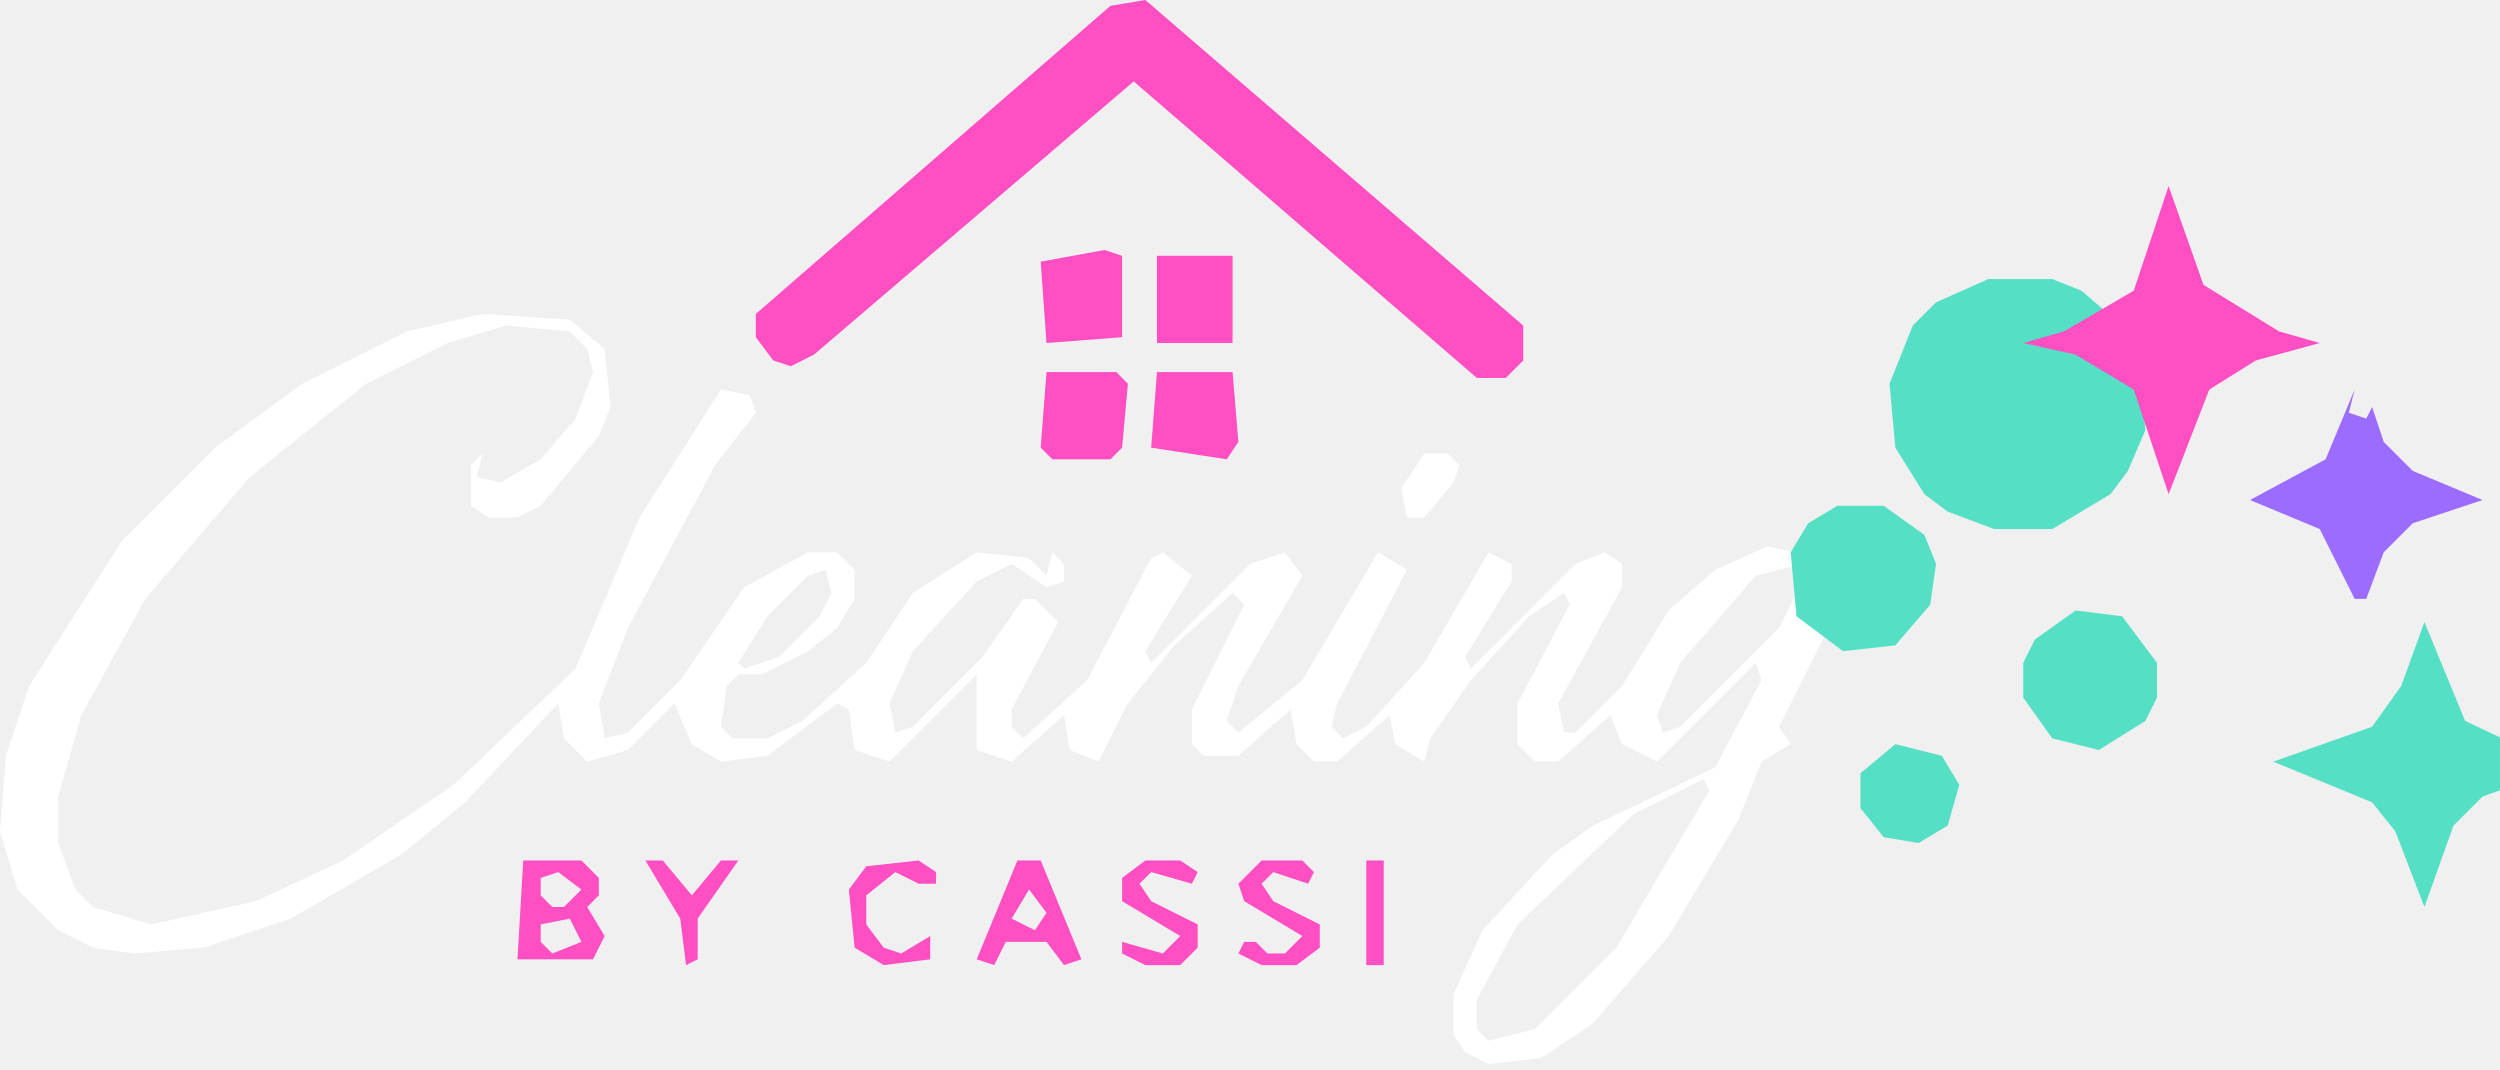
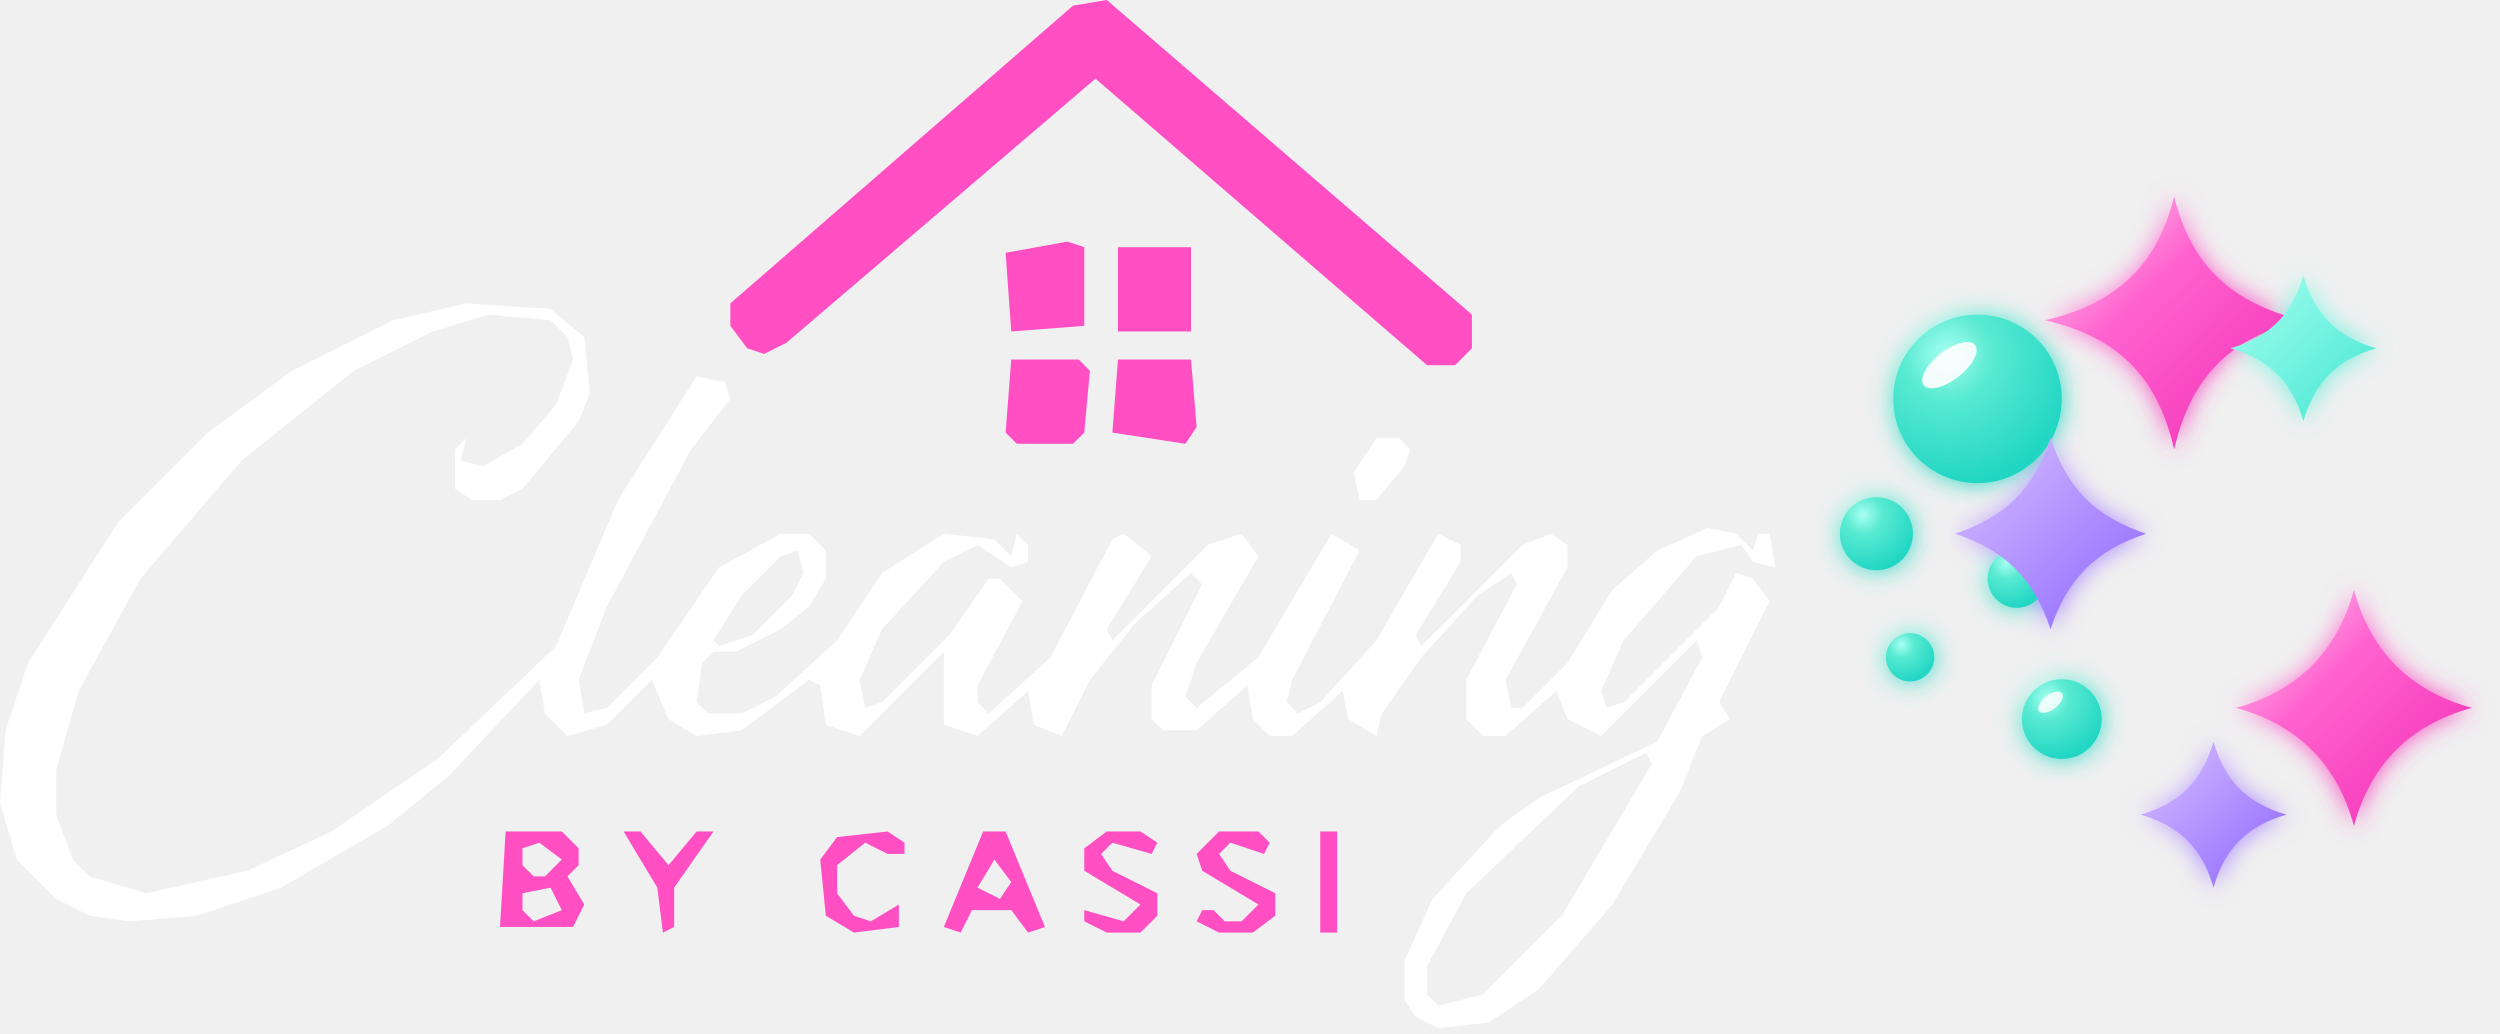
- <svg xmlns="http://www.w3.org/2000/svg" viewBox="0 0 430 184" role="img" aria-labelledby="title">
+ <svg xmlns="http://www.w3.org/2000/svg" viewBox="0 0 445 184" role="img" aria-labelledby="title">
+   <defs>
+     <radialGradient id="bubbleGloss" cx="32%" cy="24%" r="78%">
+       <stop offset="0%" stop-color="#a8fff2" />
+       <stop offset="34%" stop-color="#59ead2" />
+       <stop offset="100%" stop-color="#20d6c3" />
+     </radialGradient>
+     <linearGradient id="pinkSparkle" x1="0" y1="0" x2="1" y2="1">
+       <stop offset="0%" stop-color="#ffd6f4" />
+       <stop offset="38%" stop-color="#ff63cf" />
+       <stop offset="100%" stop-color="#f12bb4" />
+     </linearGradient>
+     <linearGradient id="violetSparkle" x1="0" y1="0" x2="1" y2="1">
+       <stop offset="0%" stop-color="#d9c2ff" />
+       <stop offset="100%" stop-color="#8c63ff" />
+     </linearGradient>
+     <linearGradient id="tealSparkle" x1="0" y1="0" x2="1" y2="1">
+       <stop offset="0%" stop-color="#a7fff2" />
+       <stop offset="100%" stop-color="#42e6d0" />
+     </linearGradient>
+     <filter id="softGlow" x="-40%" y="-40%" width="180%" height="180%">
+       <feGaussianBlur stdDeviation="2.2" result="blur" />
+       <feMerge>
+         <feMergeNode in="blur" />
+         <feMergeNode in="SourceGraphic" />
+       </feMerge>
+     </filter>
+   </defs>
  <g fill-rule="evenodd" clip-rule="evenodd">
    <path d="M 249 78 L 245 78 L 241 84 L 242 89 L 245 89 L 250 83 L 251 80 Z M 0 143 L 3 153 L 10 160 L 16 163 L 23 164 L 35 163 L 50 158 L 69 147 L 80 138 L 96 121 L 97 127 L 101 131 L 108 129 L 116 121 L 119 128 L 124 131 L 132 130 L 144 121 L 146 122 L 147 129 L 153 131 L 168 116 L 168 129 L 174 131 L 183 123 L 184 129 L 189 131 L 194 121 L 202 111 L 212 102 L 214 104 L 205 122 L 205 128 L 207 130 L 213 130 L 222 122 L 223 128 L 226 131 L 230 131 L 239 123 L 240 128 L 245 131 L 246 127 L 253 117 L 263 106 L 269 102 L 270 104 L 261 121 L 261 128 L 264 131 L 268 131 L 277 123 L 279 128 L 285 131 L 302 114 L 303 117 L 295 132 L 274 142 L 267 147 L 255 160 L 250 171 L 250 178 L 252 181 L 256 183 L 265 182 L 274 176 L 287 161 L 299 141 L 303 131 L 308 128 L 306 125 L 315 107 L 312 103 L 309 102 L 306 108 L 289 125 L 286 126 L 285 123 L 289 114 L 302 99 L 310 97 L 312 100 L 316 101 L 315 95 L 313 95 L 312 98 L 309 95 L 304 94 L 295 98 L 287 105 L 279 118 L 271 126 L 269 126 L 268 121 L 279 101 L 279 97 L 276 95 L 271 97 L 253 115 L 252 113 L 260 100 L 260 97 L 256 95 L 245 114 L 235 125 L 231 127 L 229 125 L 230 121 L 242 98 L 237 95 L 224 117 L 213 126 L 211 124 L 213 118 L 224 99 L 221 95 L 215 97 L 198 114 L 197 112 L 205 99 L 200 95 L 198 96 L 187 117 L 176 127 L 174 125 L 174 122 L 182 107 L 178 103 L 176 103 L 169 113 L 157 125 L 154 126 L 153 121 L 157 112 L 168 100 L 174 97 L 180 101 L 183 100 L 183 97 L 181 95 L 180 99 L 177 96 L 168 95 L 157 102 L 149 114 L 138 124 L 132 127 L 126 127 L 124 125 L 125 118 L 127 116 L 131 116 L 139 112 L 144 108 L 147 103 L 147 98 L 144 95 L 139 95 L 128 101 L 117 117 L 108 126 L 104 127 L 103 121 L 108 108 L 123 80 L 130 71 L 129 68 L 124 67 L 110 89 L 99 115 L 78 135 L 59 148 L 44 155 L 26 159 L 16 156 L 13 153 L 10 145 L 10 137 L 14 123 L 25 103 L 43 82 L 63 66 L 77 59 L 87 56 L 98 57 L 101 60 L 102 64 L 99 72 L 93 79 L 86 83 L 82 82 L 83 78 L 81 80 L 81 87 L 84 89 L 89 89 L 93 87 L 103 75 L 105 70 L 104 60 L 98 55 L 83 54 L 70 57 L 52 66 L 37 77 L 21 93 L 5 118 L 1 130 Z M 293 134 L 294 136 L 278 163 L 264 177 L 256 179 L 254 177 L 254 172 L 261 159 L 281 140 Z M 142 98 L 143 102 L 141 106 L 134 113 L 128 115 L 127 114 L 132 106 L 139 99 Z" fill="#fff" />
-     <path d="M 235 148 L 235 166 L 238 166 L 238 148 Z M 217 148 L 213 152 L 214 155 L 224 161 L 221 164 L 218 164 L 216 162 L 214 162 L 213 164 L 217 166 L 223 166 L 227 163 L 227 159 L 219 155 L 217 152 L 219 150 L 225 152 L 226 150 L 224 148 Z M 197 148 L 193 151 L 193 155 L 203 161 L 200 164 L 193 162 L 193 164 L 197 166 L 203 166 L 206 163 L 206 159 L 198 155 L 196 152 L 198 150 L 205 152 L 206 150 L 203 148 Z M 175 148 L 168 165 L 171 166 L 173 162 L 180 162 L 183 166 L 186 165 L 179 148 Z M 177 153 L 180 157 L 178 160 L 174 158 Z M 149 149 L 146 153 L 147 163 L 152 166 L 160 165 L 160 161 L 155 164 L 152 163 L 149 159 L 149 154 L 154 150 L 158 152 L 161 152 L 161 150 L 158 148 Z M 127 148 L 124 148 L 119 154 L 114 148 L 111 148 L 117 158 L 118 166 L 120 165 L 120 158 Z M 90 148 L 89 165 L 102 165 L 104 161 L 101 156 L 103 154 L 103 151 L 100 148 Z M 93 159 L 98 158 L 100 162 L 95 164 L 93 162 Z M 93 151 L 96 150 L 100 153 L 97 156 L 95 156 L 93 154 Z M 199 64 L 198 77 L 211 79 L 213 76 L 212 64 Z M 180 64 L 179 77 L 181 79 L 191 79 L 193 77 L 194 66 L 192 64 Z M 454 61 L 452 67 L 455 66 Z M 199 44 L 199 59 L 212 59 L 212 44 Z M 193 44 L 190 43 L 179 45 L 180 59 L 193 58 Z M 130 54 L 130 58 L 133 62 L 136 63 L 140 61 L 195 14 L 254 65 L 259 65 L 262 62 L 262 56 L 197 0 L 191 1 Z" fill="#ff4fc2" />
-     <g transform="translate(-18 -4)">
-       <path d="M 344 132 L 338 137 L 338 143 L 342 148 L 348 149 L 353 146 L 355 139 L 352 134 Z M 375 109 L 368 114 L 366 118 L 366 124 L 371 131 L 379 133 L 387 128 L 389 124 L 389 118 L 383 110 Z M 334 91 L 329 94 L 326 99 L 327 110 L 335 116 L 344 115 L 350 108 L 351 101 L 349 96 L 342 91 Z M 360 52 L 351 56 L 347 60 L 343 70 L 344 81 L 349 89 L 353 92 L 361 95 L 371 95 L 381 89 L 384 85 L 387 78 L 386 65 L 383 60 L 376 54 L 371 52 Z" fill="#55dfc4" />
+     <path d="M 235 148 L 235 166 L 238 166 L 238 148 Z M 217 148 L 213 152 L 214 155 L 224 161 L 221 164 L 218 164 L 216 162 L 214 162 L 213 164 L 217 166 L 223 166 L 227 163 L 227 159 L 219 155 L 217 152 L 219 150 L 225 152 L 226 150 L 224 148 Z M 197 148 L 193 151 L 193 155 L 203 161 L 200 164 L 193 162 L 193 164 L 197 166 L 203 166 L 206 163 L 206 159 L 198 155 L 196 152 L 198 150 L 205 152 L 206 150 L 203 148 Z M 175 148 L 168 165 L 171 166 L 173 162 L 180 162 L 183 166 L 186 165 L 179 148 Z M 177 153 L 180 157 L 178 160 L 174 158 Z M 149 149 L 146 153 L 147 163 L 152 166 L 160 165 L 160 161 L 155 164 L 152 163 L 149 159 L 149 154 L 154 150 L 158 152 L 161 152 L 161 150 L 158 148 Z M 127 148 L 124 148 L 119 154 L 114 148 L 111 148 L 117 158 L 118 166 L 120 165 L 120 158 Z M 90 148 L 89 165 L 102 165 L 104 161 L 101 156 L 103 154 L 103 151 L 100 148 Z M 93 159 L 98 158 L 100 162 L 95 164 L 93 162 Z M 93 151 L 96 150 L 100 153 L 97 156 L 95 156 L 93 154 Z M 199 64 L 198 77 L 211 79 L 213 76 L 212 64 Z M 180 64 L 179 77 L 181 79 L 191 79 L 193 77 L 194 66 L 192 64 Z M 199 44 L 199 59 L 212 59 L 212 44 Z M 193 44 L 190 43 L 179 45 L 180 59 L 193 58 Z M 130 54 L 130 58 L 133 62 L 136 63 L 140 61 L 195 14 L 254 65 L 259 65 L 262 62 L 262 56 L 197 0 L 191 1 Z" fill="#ff4fc2" />
+     <g filter="url(#softGlow)">
+       <circle cx="352" cy="71" r="15" fill="url(#bubbleGloss)" />
+       <ellipse cx="347" cy="65" rx="5.8" ry="2.6" fill="#fff" opacity=".9" transform="rotate(-38 347 65)" />
+       <circle cx="334" cy="95" r="6.5" fill="url(#bubbleGloss)" />
+       <circle cx="359" cy="103" r="5.2" fill="url(#bubbleGloss)" />
+       <circle cx="340" cy="117" r="4.3" fill="url(#bubbleGloss)" />
+       <circle cx="367" cy="128" r="7.1" fill="url(#bubbleGloss)" />
+       <ellipse cx="365" cy="125" rx="2.6" ry="1.3" fill="#fff" opacity=".82" transform="rotate(-38 365 125)" />
+       <path d="M387 35 C390 47 397 54 410 57 C397 60 390 67 387 80 C384 67 377 60 364 57 C377 54 384 47 387 35 Z" fill="url(#pinkSparkle)" />
+       <path d="M365 78 C368 87 373 92 382 95 C373 98 368 103 365 112 C362 103 357 98 348 95 C357 92 362 87 365 78 Z" fill="url(#violetSparkle)" />
+       <path d="M410 49 C412 56 416 60 423 62 C416 64 412 68 410 75 C408 68 404 64 397 62 C404 60 408 56 410 49 Z" fill="url(#tealSparkle)" />
+       <path d="M419 105 C422 116 429 123 440 126 C429 129 422 136 419 147 C416 136 409 129 398 126 C409 123 416 116 419 105 Z" fill="url(#pinkSparkle)" />
+       <path d="M394 132 C396 139 400 143 407 145 C400 147 396 151 394 158 C392 151 388 147 381 145 C388 143 392 139 394 132 Z" fill="url(#violetSparkle)" />
    </g>
-     <path transform="translate(-40 6)" d="M 413 26 L 407 44 L 395 51 L 388 53 L 397 55 L 407 61 L 413 79 L 420 61 L 428 56 L 439 53 L 432 51 L 419 43 Z" fill="#ff4fc2" />
-     <path transform="translate(-48 5)" d="M 453 62 L 448 74 L 435 81 L 447 86 L 453 98 L 455 98 L 458 90 L 463 85 L 475 81 L 463 76 L 458 71 L 456 65 L 455 67 L 452 66 Z" fill="#9b6cff" />
-     <path transform="translate(-48 0)" d="M 465 107 L 461 118 L 456 125 L 439 131 L 456 138 L 460 143 L 465 156 L 470 142 L 475 137 L 489 132 L 472 124 Z" fill="#55dfc4" />
  </g>
</svg>
